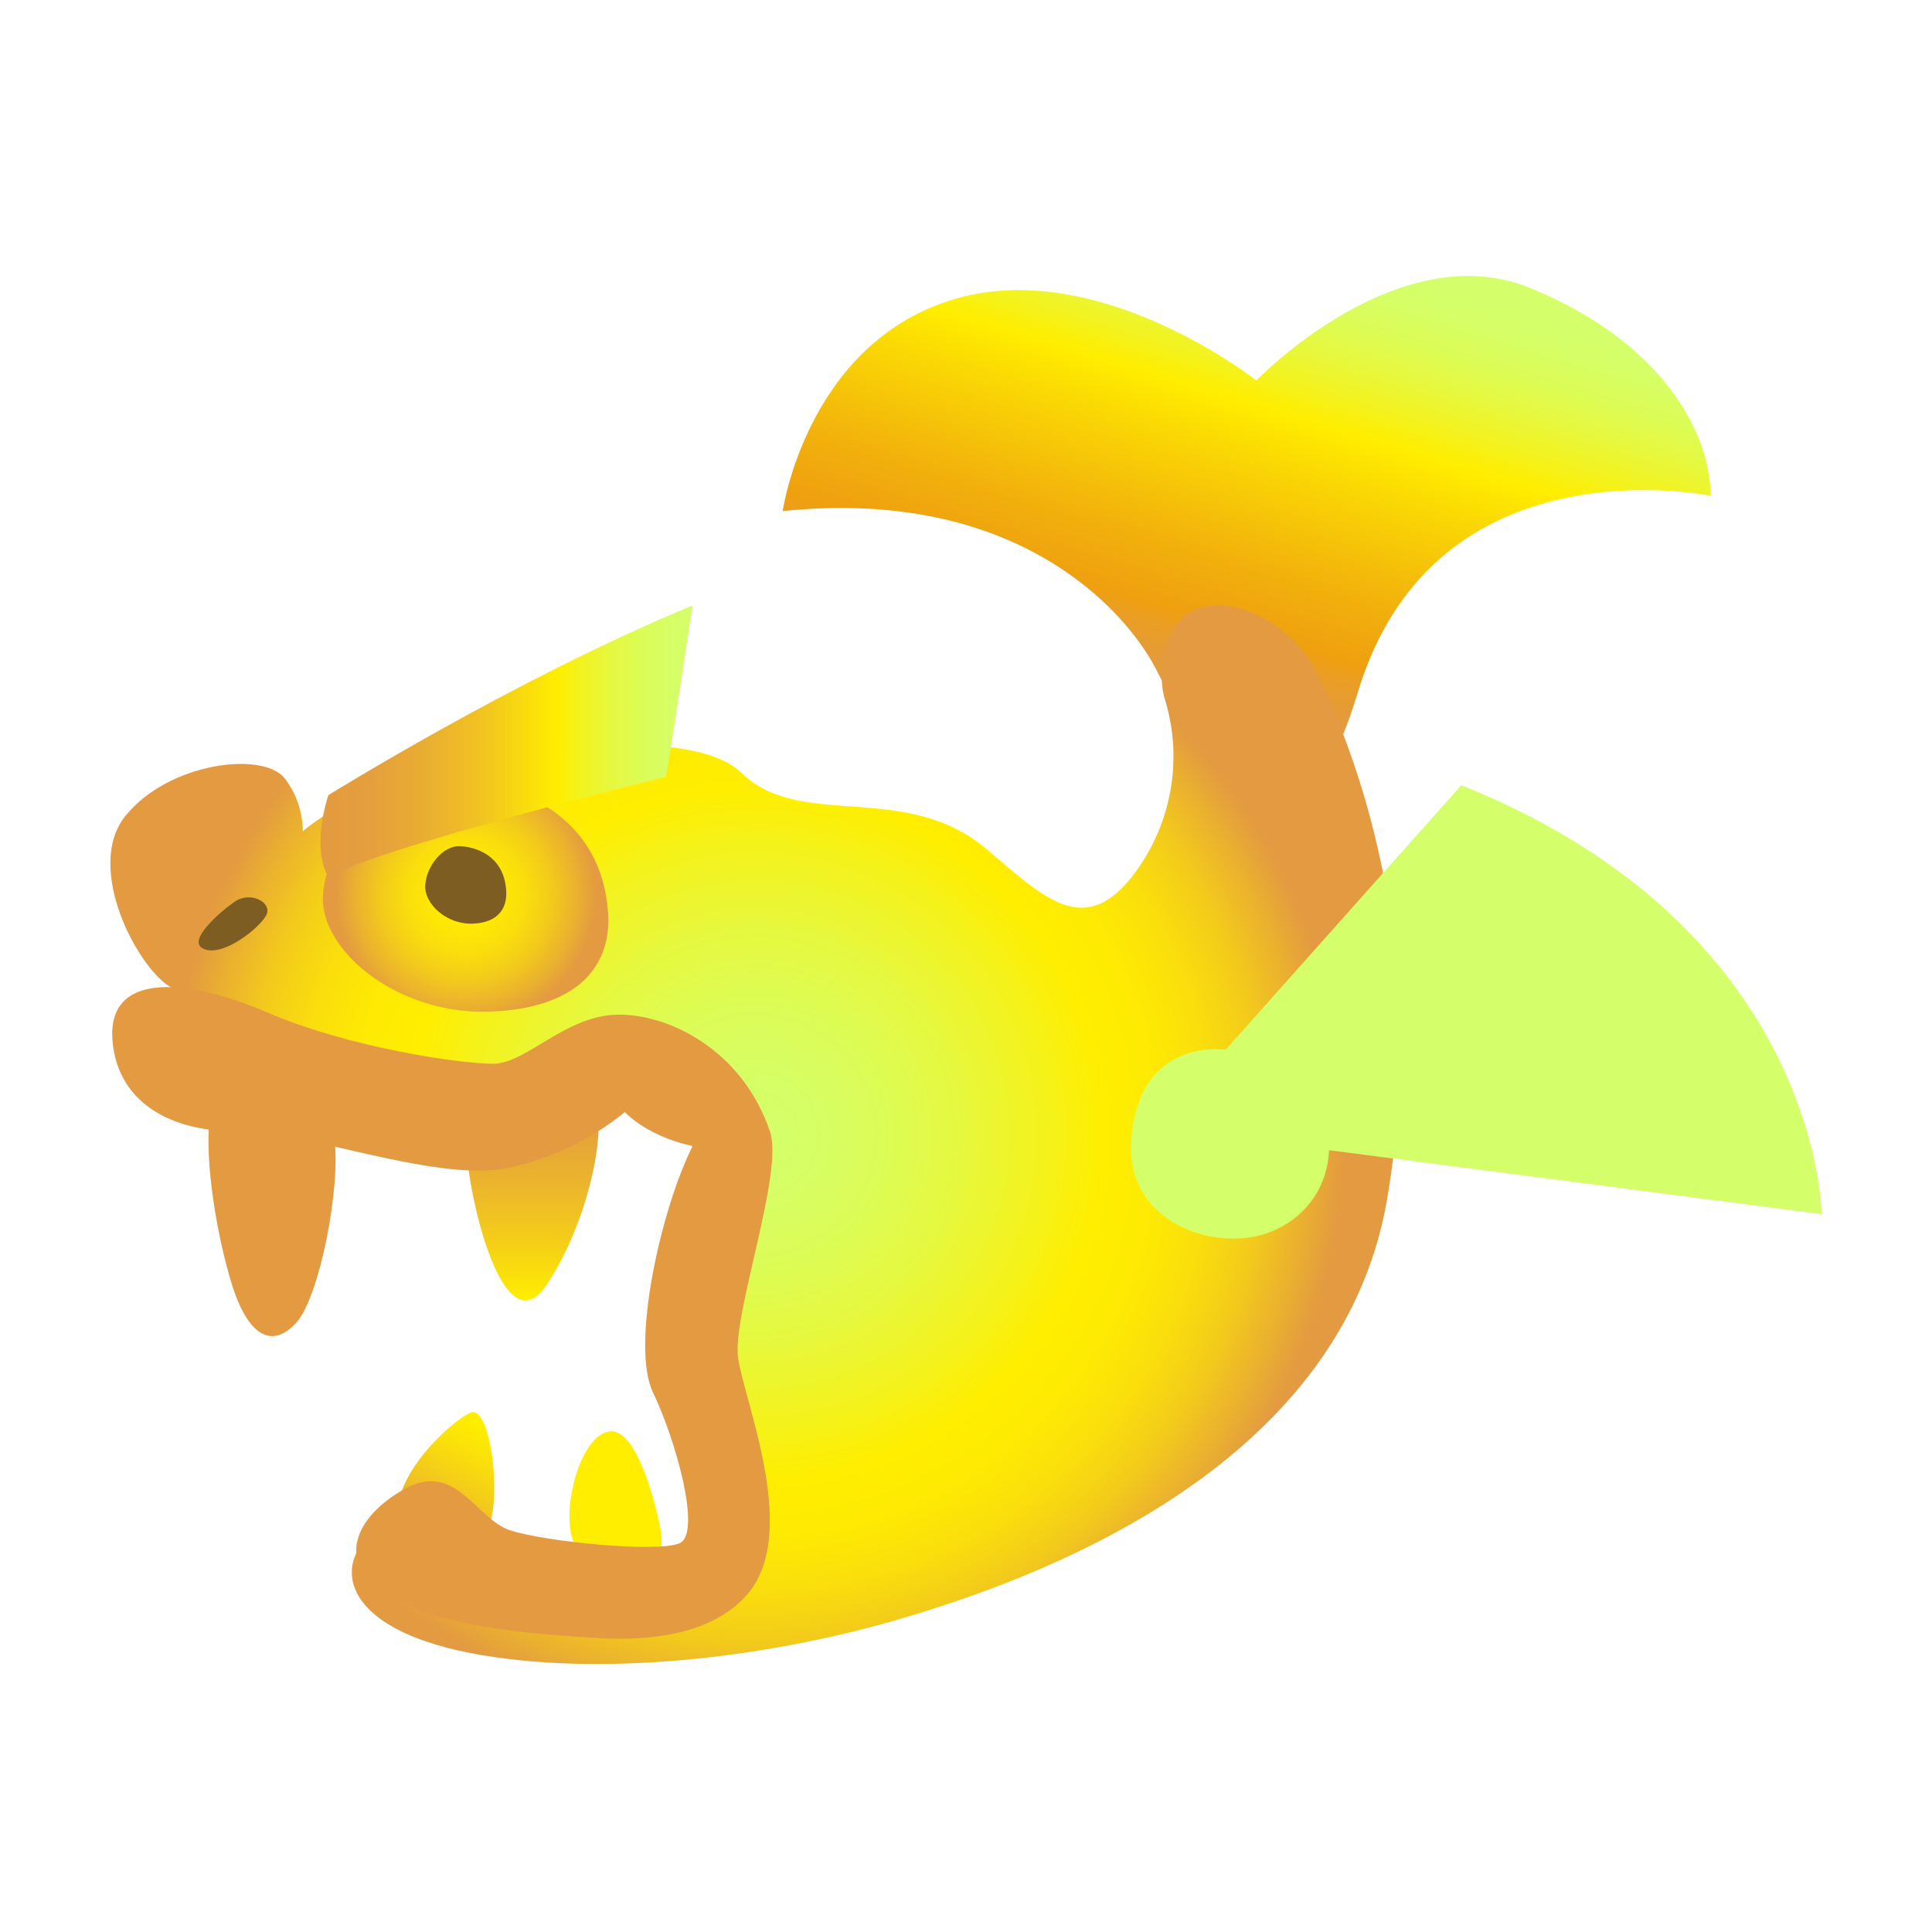
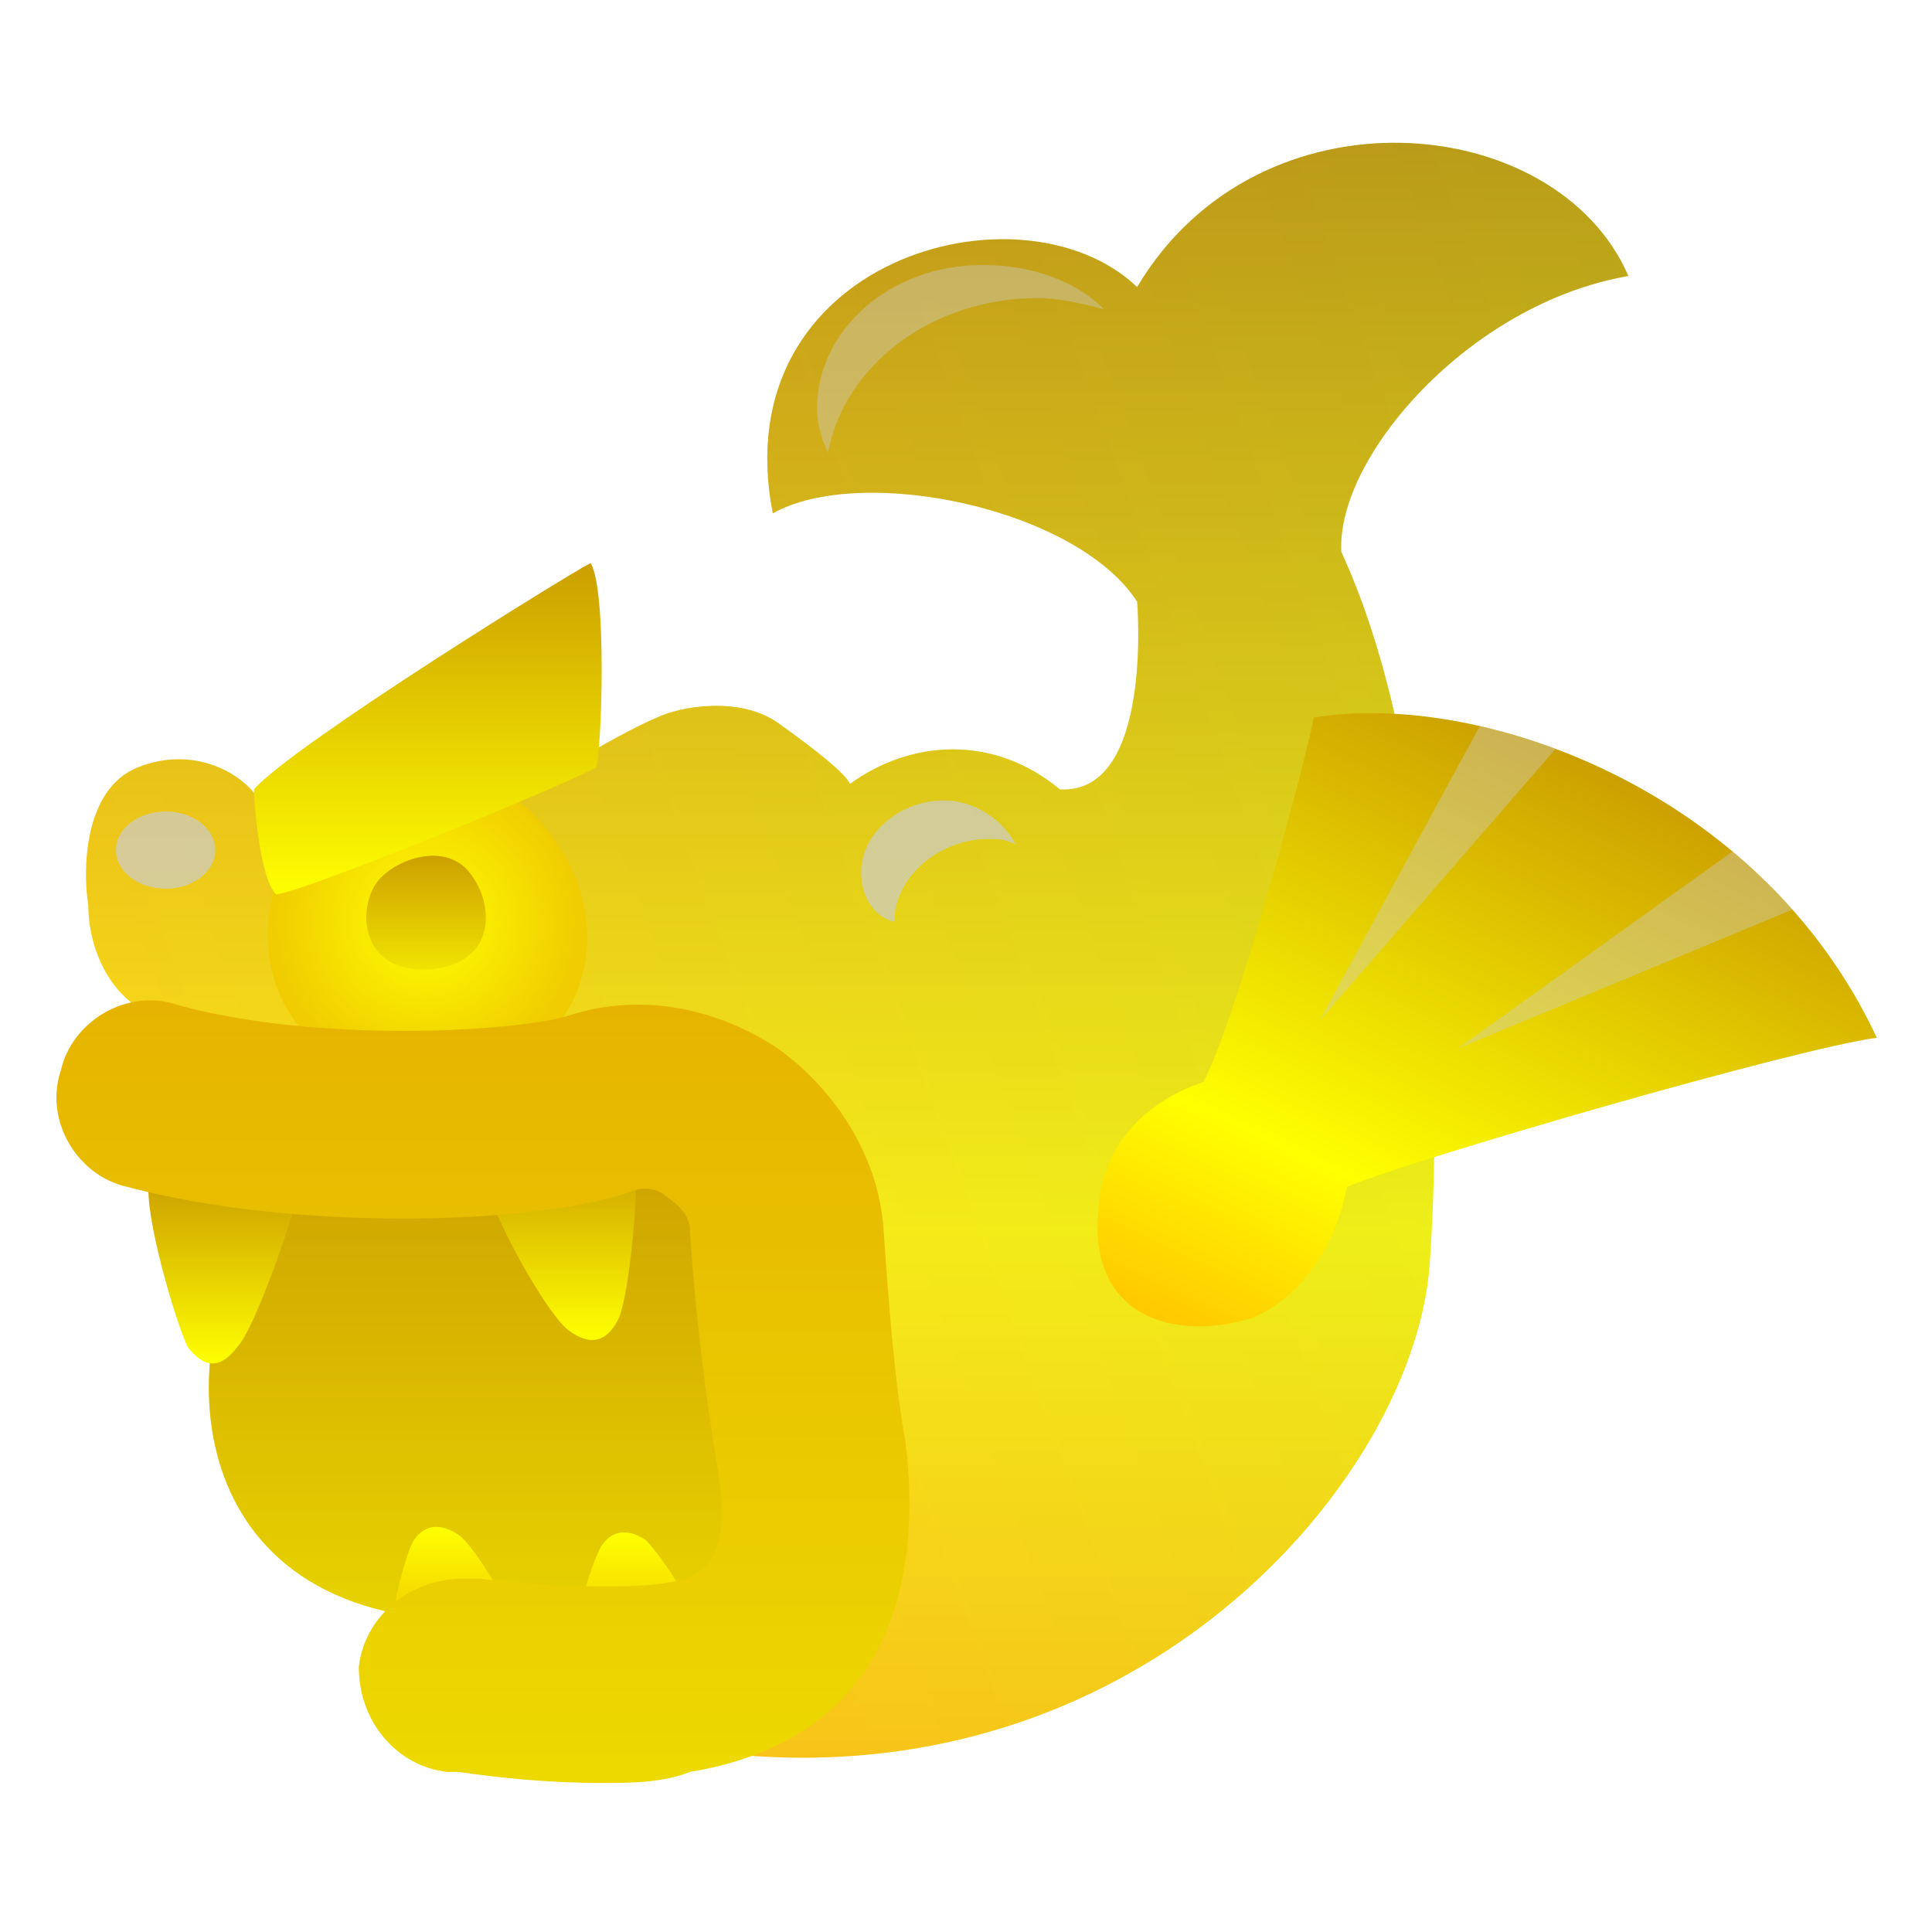
- <svg xmlns="http://www.w3.org/2000/svg" xmlns:xlink="http://www.w3.org/1999/xlink" fill="none" height="35" viewBox="0 0 35 35" width="35">
-   <linearGradient id="a" gradientUnits="userSpaceOnUse" x1="20.511" x2="23.537" y1="14.413" y2="4.396">
-     <stop offset=".2" stop-color="#e39a41" />
-     <stop offset=".24" stop-color="#e59b38" />
-     <stop offset=".3" stop-color="#eb9e21" />
-     <stop offset=".33" stop-color="#efa00f" />
-     <stop offset=".44" stop-color="#f2b10c" />
-     <stop offset=".64" stop-color="#fbdc03" />
-     <stop offset=".71" stop-color="#fe0" />
-     <stop offset=".76" stop-color="#f4f21c" />
-     <stop offset=".83" stop-color="#e6f83e" />
-     <stop offset=".89" stop-color="#dcfc56" />
-     <stop offset=".95" stop-color="#d6fe65" />
-     <stop offset="1" stop-color="#d4ff6a" />
+ <svg xmlns="http://www.w3.org/2000/svg" xmlns:xlink="http://www.w3.org/1999/xlink" enable-background="new 0 0 35 35" width="35" height="35" viewBox="0 0 35 35">
+   <linearGradient id="a" gradientUnits="userSpaceOnUse" x1="15.457" x2="15.457" y1="31.898" y2="2.658">
+     <stop offset="0" stop-color="#ffd500" />
+     <stop offset=".328" stop-color="#ff0" />
+     <stop offset="1" stop-color="#cca000" />
  </linearGradient>
-   <linearGradient id="b">
-     <stop offset="0" stop-color="#d4ff6a" />
-     <stop offset=".1" stop-color="#d6fe65" />
-     <stop offset=".22" stop-color="#dcfc56" />
-     <stop offset=".35" stop-color="#e6f83e" />
-     <stop offset=".49" stop-color="#f4f21c" />
-     <stop offset=".59" stop-color="#fe0" />
-     <stop offset=".68" stop-color="#feea03" />
-     <stop offset=".77" stop-color="#fadf0c" />
-     <stop offset=".86" stop-color="#f3cb1b" />
-     <stop offset=".94" stop-color="#eab030" />
-     <stop offset="1" stop-color="#e39a41" />
+   <linearGradient id="b" gradientUnits="userSpaceOnUse" x1="3.754" x2="32.211" y1="22.979" y2="12.622">
+     <stop offset="0" stop-color="#f700ff" />
+     <stop offset="1" stop-color="#0080ff" />
  </linearGradient>
-   <radialGradient id="c" cx="0" cy="0" gradientTransform="matrix(-10.6887 0 0 -10.6887 13.6858 20.5566)" gradientUnits="userSpaceOnUse" r="1" xlink:href="#b" />
-   <linearGradient id="d">
-     <stop offset="0" stop-color="#fe0" />
-     <stop offset=".25" stop-color="#f5d017" />
-     <stop offset=".55" stop-color="#ebb32e" />
-     <stop offset=".81" stop-color="#e5a03c" />
-     <stop offset="1" stop-color="#e39a41" />
+   <linearGradient id="c">
+     <stop offset="0" stop-color="#ff0" />
+     <stop offset="1" stop-color="#cca000" />
  </linearGradient>
-   <linearGradient id="e" gradientUnits="userSpaceOnUse" x1="9.656" x2="9.656" xlink:href="#d" y1="23.56" y2="19.568" />
-   <linearGradient id="f" gradientUnits="userSpaceOnUse" x1="7852.12" x2="7852.12" xlink:href="#d" y1="4012.06" y2="3827.9" />
+   <linearGradient id="d" gradientUnits="userSpaceOnUse" x1="9.669" x2="9.669" xlink:href="#c" y1="29.422" y2="20.315" />
+   <linearGradient id="e" gradientUnits="userSpaceOnUse" x1="4.061" x2="4.061" xlink:href="#c" y1="24.715" y2="21.419" />
+   <linearGradient id="f" gradientUnits="userSpaceOnUse" x1="10.184" x2="10.184" xlink:href="#c" y1="24.262" y2="20.932" />
  <linearGradient id="g">
-     <stop offset="0" stop-color="#e39a41" />
-     <stop offset=".44" stop-color="#f2c61f" />
-     <stop offset=".8" stop-color="#fbe308" />
-     <stop offset="1" stop-color="#fe0" />
+     <stop offset="0" stop-color="#ff0" />
+     <stop offset="1" stop-color="#edba00" />
  </linearGradient>
-   <linearGradient id="h" gradientUnits="userSpaceOnUse" x1="7.303" x2="8.503" xlink:href="#g" y1="27.855" y2="25.655" />
-   <linearGradient id="i" gradientUnits="userSpaceOnUse" x1="-5305.78" x2="-5305.78" xlink:href="#g" y1="2384.67" y2="2325.58" />
-   <radialGradient id="j" cx="0" cy="0" gradientTransform="matrix(-2.36483 0 0 -2.36483 8.44077 16.2073)" gradientUnits="userSpaceOnUse" r="1">
-     <stop offset="0" stop-color="#fe0" />
-     <stop offset=".23" stop-color="#feea03" />
-     <stop offset=".44" stop-color="#fadf0c" />
-     <stop offset=".65" stop-color="#f3cb1b" />
-     <stop offset=".86" stop-color="#eab030" />
-     <stop offset="1" stop-color="#e39a41" />
+   <linearGradient id="h" gradientUnits="userSpaceOnUse" x1="8.224" x2="8.224" xlink:href="#g" y1="27.652" y2="30.074" />
+   <linearGradient id="i" gradientUnits="userSpaceOnUse" x1="11.509" x2="11.509" xlink:href="#g" y1="27.781" y2="30.223" />
+   <linearGradient id="j" gradientUnits="userSpaceOnUse" x1="24.398" x2="29.651" y1="25.505" y2="14.241">
+     <stop offset="0" stop-color="#ffc800" />
+     <stop offset=".306" stop-color="#ff0" />
+     <stop offset=".998" stop-color="#cca000" />
+   </linearGradient>
+   <radialGradient id="k" cx="7.713" cy="16.716" gradientUnits="userSpaceOnUse" r="2.792">
+     <stop offset="0" stop-color="#ff0" />
+     <stop offset="1" stop-color="#f0cc00" />
  </radialGradient>
-   <linearGradient id="k" gradientUnits="userSpaceOnUse" x1="-18667.2" x2="-19937.3" xlink:href="#b" y1="-865.864" y2="-1249.54" />
-   <linearGradient id="l" gradientUnits="userSpaceOnUse" x1="12.544" x2="5.806" y1="13.428" y2="13.428">
-     <stop offset="0" stop-color="#d4ff6a" />
-     <stop offset=".06" stop-color="#d6fe65" />
-     <stop offset=".14" stop-color="#dcfc56" />
-     <stop offset=".22" stop-color="#e6f83e" />
-     <stop offset=".31" stop-color="#f4f21c" />
-     <stop offset=".36" stop-color="#fe0" />
-     <stop offset=".42" stop-color="#fbe209" />
-     <stop offset=".57" stop-color="#f1c321" />
-     <stop offset=".73" stop-color="#e9ac33" />
-     <stop offset=".87" stop-color="#e59f3d" />
-     <stop offset="1" stop-color="#e39a41" />
+   <linearGradient id="l" gradientUnits="userSpaceOnUse" x1="7.743" x2="7.743" xlink:href="#c" y1="17.561" y2="15.498" />
+   <linearGradient id="m" gradientUnits="userSpaceOnUse" x1="7.787" x2="7.787" xlink:href="#c" y1="16.238" y2="10.274" />
+   <linearGradient id="n" gradientUnits="userSpaceOnUse" x1="8.695" x2="8.695" y1="32.343" y2="18.209">
+     <stop offset="0" stop-color="#edd900" />
+     <stop offset="1" stop-color="#e6b400" />
  </linearGradient>
-   <linearGradient id="m" gradientUnits="userSpaceOnUse" x1="-40139.1" x2="-40139.1" xlink:href="#b" y1="10701.1" y2="9515.42" />
-   <path d="m30.989 8.983s-4.995-1.057-6.388 3.551c-1.393 4.607-3.204.449-3.672-.438-.547-1.037-2.508-3.275-6.75-2.837 0 0 .432-3.014 3.069-3.828 2.637-.814 5.511 1.463 5.511 1.463s2.556-2.658 4.963-1.676 3.269 2.644 3.267 3.764z" fill="url(#a)" />
-   <path d="m2.282 14.769c.784-.955 2.456-1.159 2.865-.682.218.277.337.619.339.971.219-.179.455-.336.705-.47 1.74-.922 6.192-1.612 7.24-.587 1.074 1.049 2.967.127 4.45 1.389 1.048.892 1.798 1.654 2.712.376.318-.442.529-.951.618-1.488.089-.537.052-1.087-.107-1.607-.135-.398-.076-1.409.587-1.644s1.716.248 2.175 1.196c.424.874 2.114 4.525 1.262 9.505-.851 4.98-6.558 6.928-8.783 7.589-2.225.661-5.218 1.074-7.623.666-2.405-.409-2.661-1.484-2.097-2.098.564-.614 1.202.256 2.045.691.843.434 3.121.666 3.735-.025s1.126-1.254.538-2.993c-.588-1.739.352-3.845.409-4.932.056-1.086-1.151-1.739-2.405-1.458-1.254.281-.895 1.458-3.914.972-3.019-.486-3.837-.792-3.811-1.509.022-.217.076-.429.161-.629-.086-.028-.171-.061-.254-.099-.593-.286-1.632-2.178-.848-3.134z" fill="url(#c)" />
-   <path d="m10.795 20.029c.18.499-.143 2.123-.889 3.243-.746 1.12-1.349-1.321-1.44-2.271-.09-.95 1.927-2.091 2.328-.972z" fill="url(#e)" />
-   <path d="m6.055 20.627c.126.835-.26 2.86-.685 3.332s-.875.284-1.182-.733c-.308-1.017-.521-2.506-.352-3.17s2.007-.848 2.219.571z" fill="url(#f)" />
-   <path d="m8.214 28.054c-.322-.027-1.189-.209-.965-.955.224-.746 1.045-1.409 1.268-1.505.223-.096.391.47.429 1.114.038.645-.031 1.403-.732 1.346z" fill="url(#h)" />
-   <path d="m11.464 28.535c-.442.099-.916-.04-1.099-.67-.183-.631.173-1.867.672-1.933.499-.066.828 1.292.912 1.685.085.393.065.796-.485.918z" fill="url(#i)" />
-   <path d="m11.017 16.54c.058.868-.442 1.712-2.114 1.786-1.672.074-3.095-1.086-3.053-2.085.042-.999 1.098-2.246 2.3-2.159s2.746.665 2.866 2.459z" fill="url(#j)" />
-   <path d="m26.471 14.226-4.267 4.792s-1.583-.256-1.712 1.653c-.104 1.545 1.675 2.081 2.644 1.593.274-.127.507-.328.673-.58.166-.252.258-.545.267-.847l8.924 1.159s-.028-5.173-6.529-7.771z" fill="url(#k)" />
-   <path d="m12.544 10.969s-.321 2.177-.48 3.105c0 0-5.117 1.25-6.116 1.811 0 0-.321-.44 0-1.48 0 .002 3.398-2.117 6.597-3.436z" fill="url(#l)" />
-   <path d="m13.504 28.924c-.304.324-.99.853-2.695.75-1.705-.102-3.001-.272-3.854-.822-.852-.55-.546-1.364.375-1.879s1.292.546 1.91.75c.619.204 2.66.41 3.069.235.41-.175-.068-1.879-.478-2.729s.137-3.309.716-4.468c0 0-.75-.136-1.227-.614-.633.514-1.382.866-2.183 1.023-1.292.235-3.757-.716-4.814-.682-1.057.034-2.183-.409-2.285-1.637-.102-1.228 1.292-1.16 2.797-.512s3.513.932 4.1.932c.587 0 1.292-.854 2.217-.888.925-.034 2.286.614 2.797 2.114.254.746-.682 3.309-.579 4.093.103.784 1.155 3.242.133 4.333z" fill="url(#m)" />
-   <g fill="#7d5d22">
-     <path d="m9.171 16.146c.016.286-.126.566-.6.587-.474.021-.882-.352-.868-.689s.312-.742.654-.714.782.221.814.816z" />
-     <path d="m3.666 17.178c.352.198 1.079-.397 1.166-.618.087-.221-.302-.422-.587-.221s-.837.692-.579.838z" />
+   <clipPath id="o">
+     <path d="m21.8 19.6c.6-1.1 1.9-6 2-6.6 3-.5 8.1 1.3 10.2 5.8-1.5.2-8.4 2.2-9.6 2.7-.2 1.1-.9 2.1-1.8 2.4-1.4.4-2.9-.1-2.7-2 .1-1.5 1.3-2.1 1.9-2.3z" />
+   </clipPath>
+   <path d="m11.1 31.4c8.7 2.2 14.5-4.3 14.8-8.5.2-2.8.2-9-1.6-12.9-.1-1.7 2.3-4.5 5.2-5-1.3-3-6.7-3.5-8.9.2-2.1-2-7.5-.5-6.6 4.1 1.6-.9 5.5-.1 6.6 1.6 0 0 .3 3.5-1.4 3.4-1.2-1-2.7-.9-3.8-.1-.1-.2-.6-.6-1.3-1.1s-1.8-.3-2.2-.1c-.5.2-2.1 1.1-2.5 1.5s-4.7 0-4.7 0c-.3-.5-1.2-1-2.2-.6s-1 1.9-.9 2.5c0 .8.4 1.6 1 1.9z" fill="url(#a)" />
+   <path d="m11.1 31.4c8.7 2.2 14.5-4.3 14.8-8.5.2-2.8.2-9-1.6-12.9-.1-1.7 2.3-4.5 5.2-5-1.3-3-6.7-3.5-8.9.2-2.1-2-7.5-.5-6.6 4.1 1.6-.9 5.5-.1 6.6 1.6 0 0 .3 3.5-1.4 3.4-1.2-1-2.7-.9-3.8-.1-.1-.2-.6-.6-1.3-1.1s-1.8-.3-2.2-.1c-.5.2-2.1 1.1-2.5 1.5s-4.7 0-4.7 0c-.3-.5-1.2-1-2.2-.6s-1 1.9-.9 2.5c0 .8.4 1.6 1 1.9z" fill="url(#b)" opacity=".1" />
+   <path d="m5 21.7c-1.8 2-2.1 7 2.6 7.6 4.8.6 7.7-.7 7.8-1.5.2-.8-.6-6.6-1.5-7.3-.8-.6-8.2.4-8.9 1.2z" fill="url(#d)" />
+   <path d="m5 21.7c-1.8 2-2.1 7 2.6 7.6 4.8.6 7.7-.7 7.8-1.5.2-.8-.6-6.6-1.5-7.3-.8-.6-8.2.4-8.9 1.2z" fill="#cca000" opacity=".46" />
+   <path d="m2.7 21.4c-.1.6.5 2.6.7 3 .3.4.6.4.9 0 .3-.3 1-2.3 1.1-2.8" fill="url(#e)" />
+   <path d="m8.8 21.4c.1.6 1.1 2.4 1.5 2.7s.7.2.9-.2.4-2.5.3-3" fill="url(#f)" />
+   <path d="m9.4 29.8c0-.5-.8-1.8-1.1-2s-.6-.2-.8.1-.5 1.8-.5 2.1" fill="url(#h)" />
+   <path d="m12.8 29.9c0-.5-.8-1.7-1.1-2-.3-.2-.6-.2-.8.1s-.6 1.8-.6 2.2" fill="url(#i)" />
+   <path d="m21.8 19.6c.6-1.1 1.9-6 2-6.6 3-.5 8.1 1.3 10.2 5.8-1.5.2-8.4 2.2-9.6 2.7-.2 1.1-.9 2.1-1.8 2.4-1.4.4-2.9-.1-2.7-2 .1-1.5 1.3-2.1 1.9-2.3z" fill="url(#j)" />
+   <path d="m5.5 15.1c1-1.1 3.1-1.6 4.3-.2s1 3 .1 3.9-3 1-4.2.1c-1.2-1.1-1-2.9-.2-3.8z" fill="url(#k)" />
+   <path d="m6.9 15.9c.4-.4 1.2-.6 1.6-.1s.4 1.2 0 1.5c-.3.3-1.2.4-1.6 0s-.3-1.1 0-1.4z" fill="url(#l)" />
+   <path d="m6.9 15.9c.4-.4 1.2-.6 1.6-.1s.4 1.2 0 1.5c-.3.3-1.2.4-1.6 0s-.3-1.1 0-1.4z" fill="#cca000" opacity=".3" />
+   <path d="m5 16.2c-.3-.3-.4-1.7-.4-1.9.7-.8 5.7-3.9 6.1-4.1.3.5.2 3.4.1 3.7-.5.3-5.4 2.3-5.8 2.3z" fill="url(#m)" />
+   <path d="m10.9 32.3c-1 0-1.9-.1-2.6-.2h-.2c-.9-.1-1.6-.9-1.6-1.9.1-.9.9-1.6 1.9-1.6h.3c.7.1 2.3.2 3.2.1.7-.1 1.4-.2 1.1-2.1-.2-1.2-.4-2.7-.5-4.3 0-.2-.1-.4-.4-.6-.2-.2-.5-.2-.7-.1-1.8.6-6.1.7-9.1-.1-.9-.2-1.5-1.2-1.2-2.1.2-.9 1.2-1.5 2.1-1.2 2.5.7 6.1.5 7.1.2 1.2-.4 2.6-.2 3.8.6 1.1.8 1.8 2 1.9 3.2.1 1.4.2 2.8.4 3.9.2 1.6.3 5.3-3.9 6-.5.2-1.1.2-1.6.2z" fill="url(#n)" />
+   <g fill="#ccc">
+     <ellipse cx="3" cy="15.4" opacity=".7" rx=".9" ry=".7" />
+     <path d="m16.2 16.7c0-.8.8-1.5 1.7-1.5.2 0 .3 0 .5.1-.2-.4-.7-.8-1.3-.8-.8 0-1.5.6-1.5 1.3 0 .4.2.8.6.9 0 .1 0 .1 0 0z" opacity=".7" />
+     <path d="m18.8 5.4c.4 0 .8.1 1.2.2-.5-.5-1.3-.8-2.2-.8-1.7 0-3 1.2-3 2.6 0 .3.1.6.2.8.3-1.6 1.9-2.8 3.8-2.8z" opacity=".4" />
+     <g clip-path="url(#o)">
+       <path d="m28.5 13.2-4.6 5.3 3.1-5.7z" opacity=".4" />
+       <path d="m32.9 16.3-6.5 2.7 5.3-3.8z" opacity=".4" />
+     </g>
  </g>
</svg>
